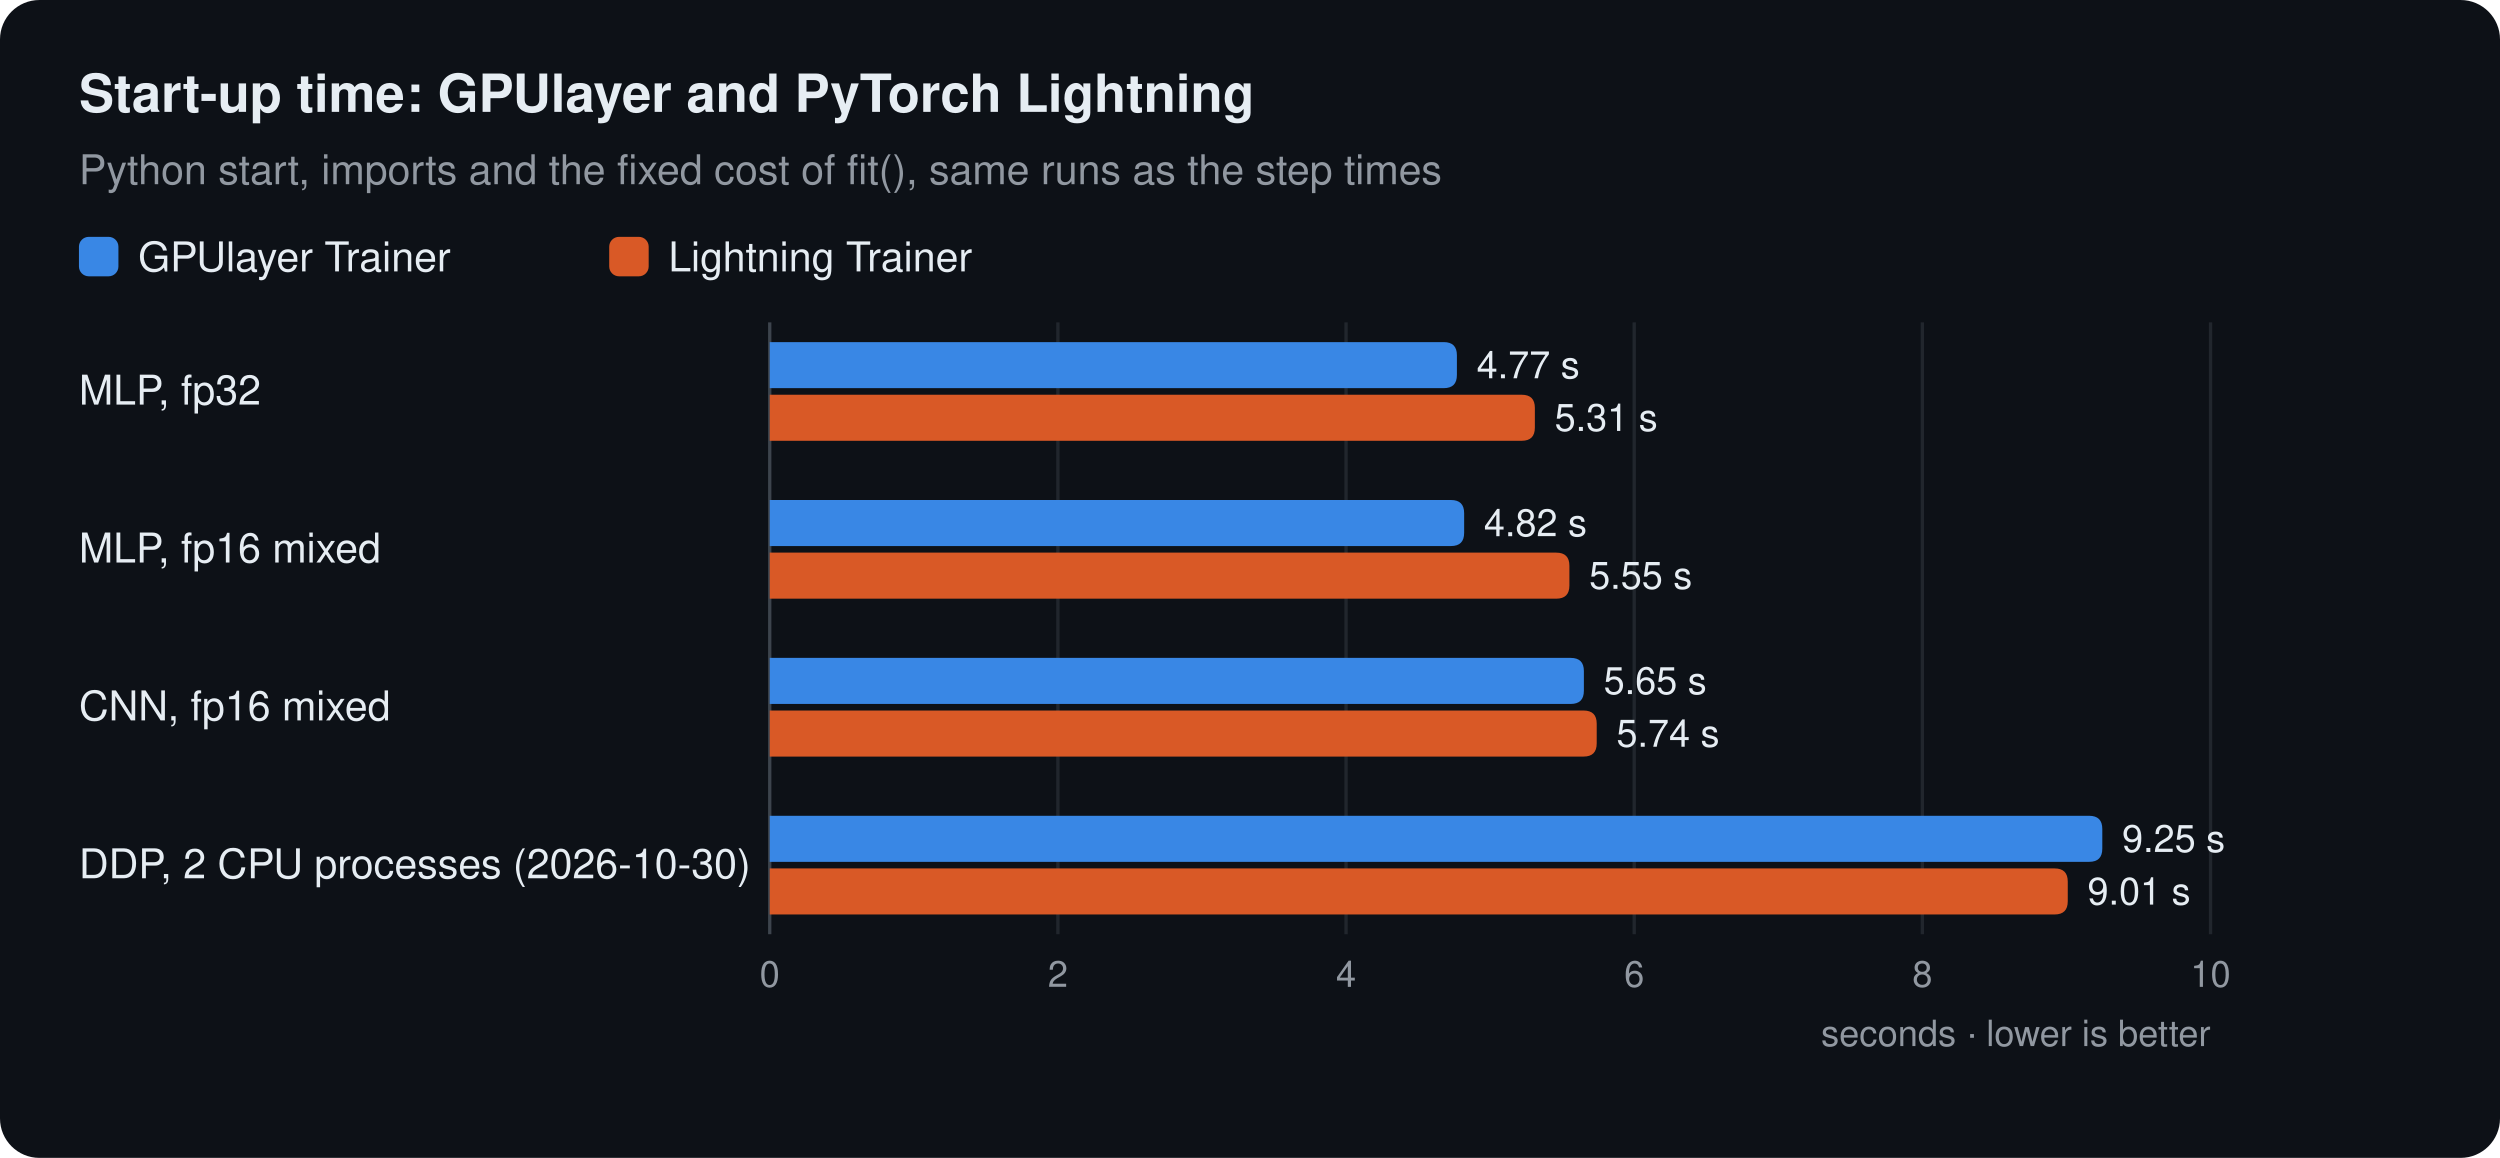
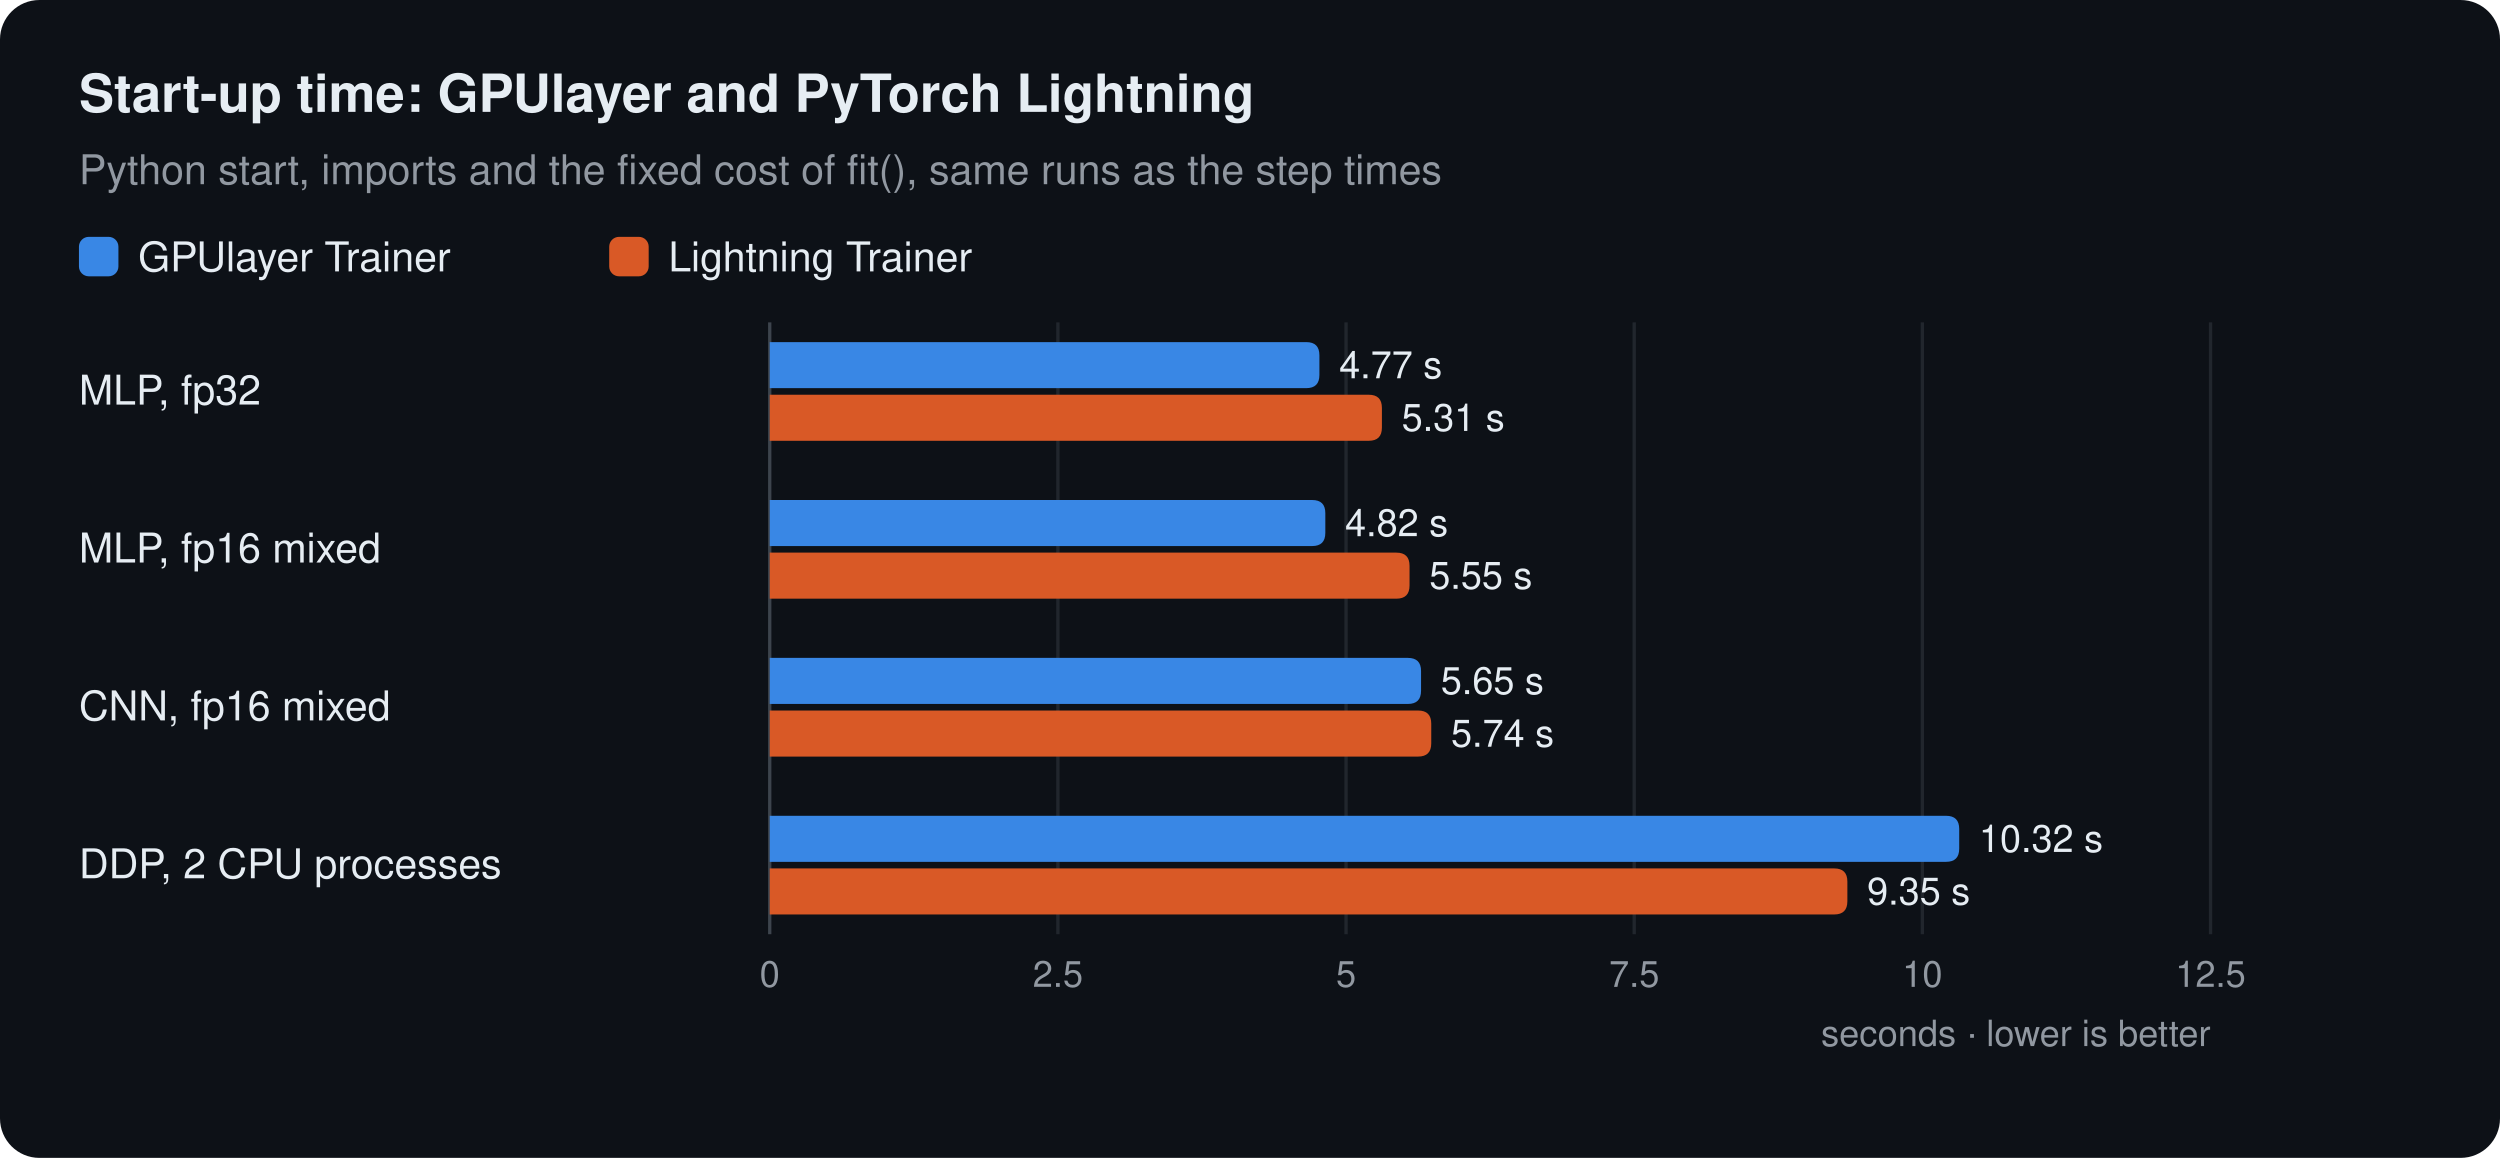
<svg xmlns="http://www.w3.org/2000/svg" viewBox="0 0 760 352" width="760" height="352" role="img" aria-label="Start-up time: GPUlayer and PyTorch Lightning: Python start, imports and the fixed cost of fit(), same runs as the step times">
  <rect width="760" height="352" rx="12" fill="#0d1117" />
  <text x="24.0" y="34.0" font-family="-apple-system, 'Segoe UI', Helvetica, Arial, sans-serif" font-size="16" font-weight="600" fill="#e6edf3" text-anchor="start">Start-up time: GPUlayer and PyTorch Lightning</text>
  <text x="24.0" y="56.0" font-family="-apple-system, 'Segoe UI', Helvetica, Arial, sans-serif" font-size="12.5" font-weight="400" fill="#9198a1" text-anchor="start">Python start, imports and the fixed cost of fit(), same runs as the step times</text>
  <rect x="24" y="72" width="12" height="12" rx="3" fill="#3987e5" />
  <text x="42.0" y="82.5" font-family="-apple-system, 'Segoe UI', Helvetica, Arial, sans-serif" font-size="12.5" font-weight="400" fill="#e6edf3" text-anchor="start">GPUlayer Trainer</text>
  <rect x="185.2" y="72" width="12" height="12" rx="3" fill="#d95926" />
  <text x="203.2" y="82.5" font-family="-apple-system, 'Segoe UI', Helvetica, Arial, sans-serif" font-size="12.5" font-weight="400" fill="#e6edf3" text-anchor="start">Lightning Trainer</text>
  <line x1="234.0" y1="98" x2="234.0" y2="284" stroke="#3d444d" stroke-width="1" />
  <text x="234.0" y="300.0" font-family="-apple-system, 'Segoe UI', Helvetica, Arial, sans-serif" font-size="11" font-weight="400" fill="#9198a1" text-anchor="middle">0</text>
  <line x1="321.6" y1="98" x2="321.6" y2="284" stroke="#21262d" stroke-width="1" />
-   <text x="321.6" y="300.0" font-family="-apple-system, 'Segoe UI', Helvetica, Arial, sans-serif" font-size="11" font-weight="400" fill="#9198a1" text-anchor="middle">2</text>
+   <text x="321.6" y="300.0" font-family="-apple-system, 'Segoe UI', Helvetica, Arial, sans-serif" font-size="11" font-weight="400" fill="#9198a1" text-anchor="middle">2.5</text>
  <line x1="409.2" y1="98" x2="409.2" y2="284" stroke="#21262d" stroke-width="1" />
-   <text x="409.2" y="300.0" font-family="-apple-system, 'Segoe UI', Helvetica, Arial, sans-serif" font-size="11" font-weight="400" fill="#9198a1" text-anchor="middle">4</text>
+   <text x="409.2" y="300.0" font-family="-apple-system, 'Segoe UI', Helvetica, Arial, sans-serif" font-size="11" font-weight="400" fill="#9198a1" text-anchor="middle">5</text>
  <line x1="496.8" y1="98" x2="496.8" y2="284" stroke="#21262d" stroke-width="1" />
-   <text x="496.8" y="300.0" font-family="-apple-system, 'Segoe UI', Helvetica, Arial, sans-serif" font-size="11" font-weight="400" fill="#9198a1" text-anchor="middle">6</text>
+   <text x="496.8" y="300.0" font-family="-apple-system, 'Segoe UI', Helvetica, Arial, sans-serif" font-size="11" font-weight="400" fill="#9198a1" text-anchor="middle">7.5</text>
  <line x1="584.4" y1="98" x2="584.4" y2="284" stroke="#21262d" stroke-width="1" />
-   <text x="584.4" y="300.0" font-family="-apple-system, 'Segoe UI', Helvetica, Arial, sans-serif" font-size="11" font-weight="400" fill="#9198a1" text-anchor="middle">8</text>
+   <text x="584.4" y="300.0" font-family="-apple-system, 'Segoe UI', Helvetica, Arial, sans-serif" font-size="11" font-weight="400" fill="#9198a1" text-anchor="middle">10</text>
  <line x1="672.0" y1="98" x2="672.0" y2="284" stroke="#21262d" stroke-width="1" />
-   <text x="672.0" y="300.0" font-family="-apple-system, 'Segoe UI', Helvetica, Arial, sans-serif" font-size="11" font-weight="400" fill="#9198a1" text-anchor="middle">10</text>
+   <text x="672.0" y="300.0" font-family="-apple-system, 'Segoe UI', Helvetica, Arial, sans-serif" font-size="11" font-weight="400" fill="#9198a1" text-anchor="middle">12.5</text>
  <text x="672.0" y="318.0" font-family="-apple-system, 'Segoe UI', Helvetica, Arial, sans-serif" font-size="11" font-weight="400" fill="#9198a1" text-anchor="end">seconds · lower is better</text>
  <text x="24.0" y="123.0" font-family="-apple-system, 'Segoe UI', Helvetica, Arial, sans-serif" font-size="12.5" font-weight="400" fill="#e6edf3" text-anchor="start">MLP, fp32</text>
-   <path d="M234.0 104.0H438.9Q442.9 104.0 442.9 108.0V114.0Q442.9 118.0 438.9 118.0H234.0Z" fill="#3987e5" />
-   <text x="448.9" y="115.0" font-family="-apple-system, 'Segoe UI', Helvetica, Arial, sans-serif" font-size="11.5" font-weight="400" fill="#e6edf3" text-anchor="start">4.77 s</text>
-   <path d="M234.0 120.0H462.6Q466.6 120.0 466.6 124.0V130.0Q466.6 134.0 462.6 134.0H234.0Z" fill="#d95926" />
-   <text x="472.6" y="131.0" font-family="-apple-system, 'Segoe UI', Helvetica, Arial, sans-serif" font-size="11.5" font-weight="400" fill="#e6edf3" text-anchor="start">5.31 s</text>
+   <path d="M234.0 104.0H397.1Q401.1 104.0 401.1 108.0V114.0Q401.1 118.0 397.1 118.0H234.0Z" fill="#3987e5" />
+   <text x="407.1" y="115.0" font-family="-apple-system, 'Segoe UI', Helvetica, Arial, sans-serif" font-size="11.5" font-weight="400" fill="#e6edf3" text-anchor="start">4.77 s</text>
+   <path d="M234.0 120.0H416.1Q420.1 120.0 420.1 124.0V130.0Q420.1 134.0 416.1 134.0H234.0Z" fill="#d95926" />
+   <text x="426.1" y="131.0" font-family="-apple-system, 'Segoe UI', Helvetica, Arial, sans-serif" font-size="11.5" font-weight="400" fill="#e6edf3" text-anchor="start">5.31 s</text>
  <text x="24.0" y="171.0" font-family="-apple-system, 'Segoe UI', Helvetica, Arial, sans-serif" font-size="12.5" font-weight="400" fill="#e6edf3" text-anchor="start">MLP, fp16 mixed</text>
-   <path d="M234.0 152.0H441.1Q445.1 152.0 445.1 156.0V162.0Q445.1 166.0 441.1 166.0H234.0Z" fill="#3987e5" />
-   <text x="451.1" y="163.0" font-family="-apple-system, 'Segoe UI', Helvetica, Arial, sans-serif" font-size="11.5" font-weight="400" fill="#e6edf3" text-anchor="start">4.82 s</text>
-   <path d="M234.0 168.0H473.1Q477.1 168.0 477.1 172.0V178.0Q477.1 182.0 473.1 182.0H234.0Z" fill="#d95926" />
-   <text x="483.1" y="179.0" font-family="-apple-system, 'Segoe UI', Helvetica, Arial, sans-serif" font-size="11.5" font-weight="400" fill="#e6edf3" text-anchor="start">5.55 s</text>
+   <path d="M234.0 152.0H398.9Q402.9 152.0 402.9 156.0V162.0Q402.9 166.0 398.9 166.0H234.0Z" fill="#3987e5" />
+   <text x="408.9" y="163.0" font-family="-apple-system, 'Segoe UI', Helvetica, Arial, sans-serif" font-size="11.5" font-weight="400" fill="#e6edf3" text-anchor="start">4.82 s</text>
+   <path d="M234.0 168.0H424.5Q428.5 168.0 428.5 172.0V178.0Q428.5 182.0 424.5 182.0H234.0Z" fill="#d95926" />
+   <text x="434.5" y="179.0" font-family="-apple-system, 'Segoe UI', Helvetica, Arial, sans-serif" font-size="11.5" font-weight="400" fill="#e6edf3" text-anchor="start">5.55 s</text>
  <text x="24.0" y="219.0" font-family="-apple-system, 'Segoe UI', Helvetica, Arial, sans-serif" font-size="12.5" font-weight="400" fill="#e6edf3" text-anchor="start">CNN, fp16 mixed</text>
-   <path d="M234.0 200.0H477.5Q481.5 200.0 481.5 204.0V210.0Q481.5 214.0 477.5 214.0H234.0Z" fill="#3987e5" />
-   <text x="487.5" y="211.0" font-family="-apple-system, 'Segoe UI', Helvetica, Arial, sans-serif" font-size="11.5" font-weight="400" fill="#e6edf3" text-anchor="start">5.65 s</text>
-   <path d="M234.0 216.0H481.4Q485.4 216.0 485.4 220.0V226.0Q485.4 230.0 481.4 230.0H234.0Z" fill="#d95926" />
-   <text x="491.4" y="227.0" font-family="-apple-system, 'Segoe UI', Helvetica, Arial, sans-serif" font-size="11.5" font-weight="400" fill="#e6edf3" text-anchor="start">5.74 s</text>
-   <text x="24.0" y="267.0" font-family="-apple-system, 'Segoe UI', Helvetica, Arial, sans-serif" font-size="12.5" font-weight="400" fill="#e6edf3" text-anchor="start">DDP, 2 CPU processes (2026-10-30)</text>
-   <path d="M234.0 248.0H635.1Q639.1 248.0 639.1 252.0V258.0Q639.1 262.0 635.1 262.0H234.0Z" fill="#3987e5" />
-   <text x="645.1" y="259.0" font-family="-apple-system, 'Segoe UI', Helvetica, Arial, sans-serif" font-size="11.5" font-weight="400" fill="#e6edf3" text-anchor="start">9.25 s</text>
-   <path d="M234.0 264.0H624.6Q628.6 264.0 628.6 268.0V274.0Q628.6 278.0 624.6 278.0H234.0Z" fill="#d95926" />
-   <text x="634.6" y="275.0" font-family="-apple-system, 'Segoe UI', Helvetica, Arial, sans-serif" font-size="11.5" font-weight="400" fill="#e6edf3" text-anchor="start">9.01 s</text>
+   <path d="M234.0 200.0H428.0Q432.0 200.0 432.0 204.0V210.0Q432.0 214.0 428.0 214.0H234.0Z" fill="#3987e5" />
+   <text x="438.0" y="211.0" font-family="-apple-system, 'Segoe UI', Helvetica, Arial, sans-serif" font-size="11.5" font-weight="400" fill="#e6edf3" text-anchor="start">5.65 s</text>
+   <path d="M234.0 216.0H431.1Q435.1 216.0 435.1 220.0V226.0Q435.1 230.0 431.1 230.0H234.0Z" fill="#d95926" />
+   <text x="441.1" y="227.0" font-family="-apple-system, 'Segoe UI', Helvetica, Arial, sans-serif" font-size="11.5" font-weight="400" fill="#e6edf3" text-anchor="start">5.74 s</text>
+   <text x="24.0" y="267.0" font-family="-apple-system, 'Segoe UI', Helvetica, Arial, sans-serif" font-size="12.5" font-weight="400" fill="#e6edf3" text-anchor="start">DDP, 2 CPU processes</text>
+   <path d="M234.0 248.0H591.6Q595.6 248.0 595.6 252.0V258.0Q595.6 262.0 591.6 262.0H234.0Z" fill="#3987e5" />
+   <text x="601.6" y="259.0" font-family="-apple-system, 'Segoe UI', Helvetica, Arial, sans-serif" font-size="11.5" font-weight="400" fill="#e6edf3" text-anchor="start">10.32 s</text>
+   <path d="M234.0 264.0H557.6Q561.6 264.0 561.6 268.0V274.0Q561.6 278.0 557.6 278.0H234.0Z" fill="#d95926" />
+   <text x="567.6" y="275.0" font-family="-apple-system, 'Segoe UI', Helvetica, Arial, sans-serif" font-size="11.5" font-weight="400" fill="#e6edf3" text-anchor="start">9.35 s</text>
</svg>
